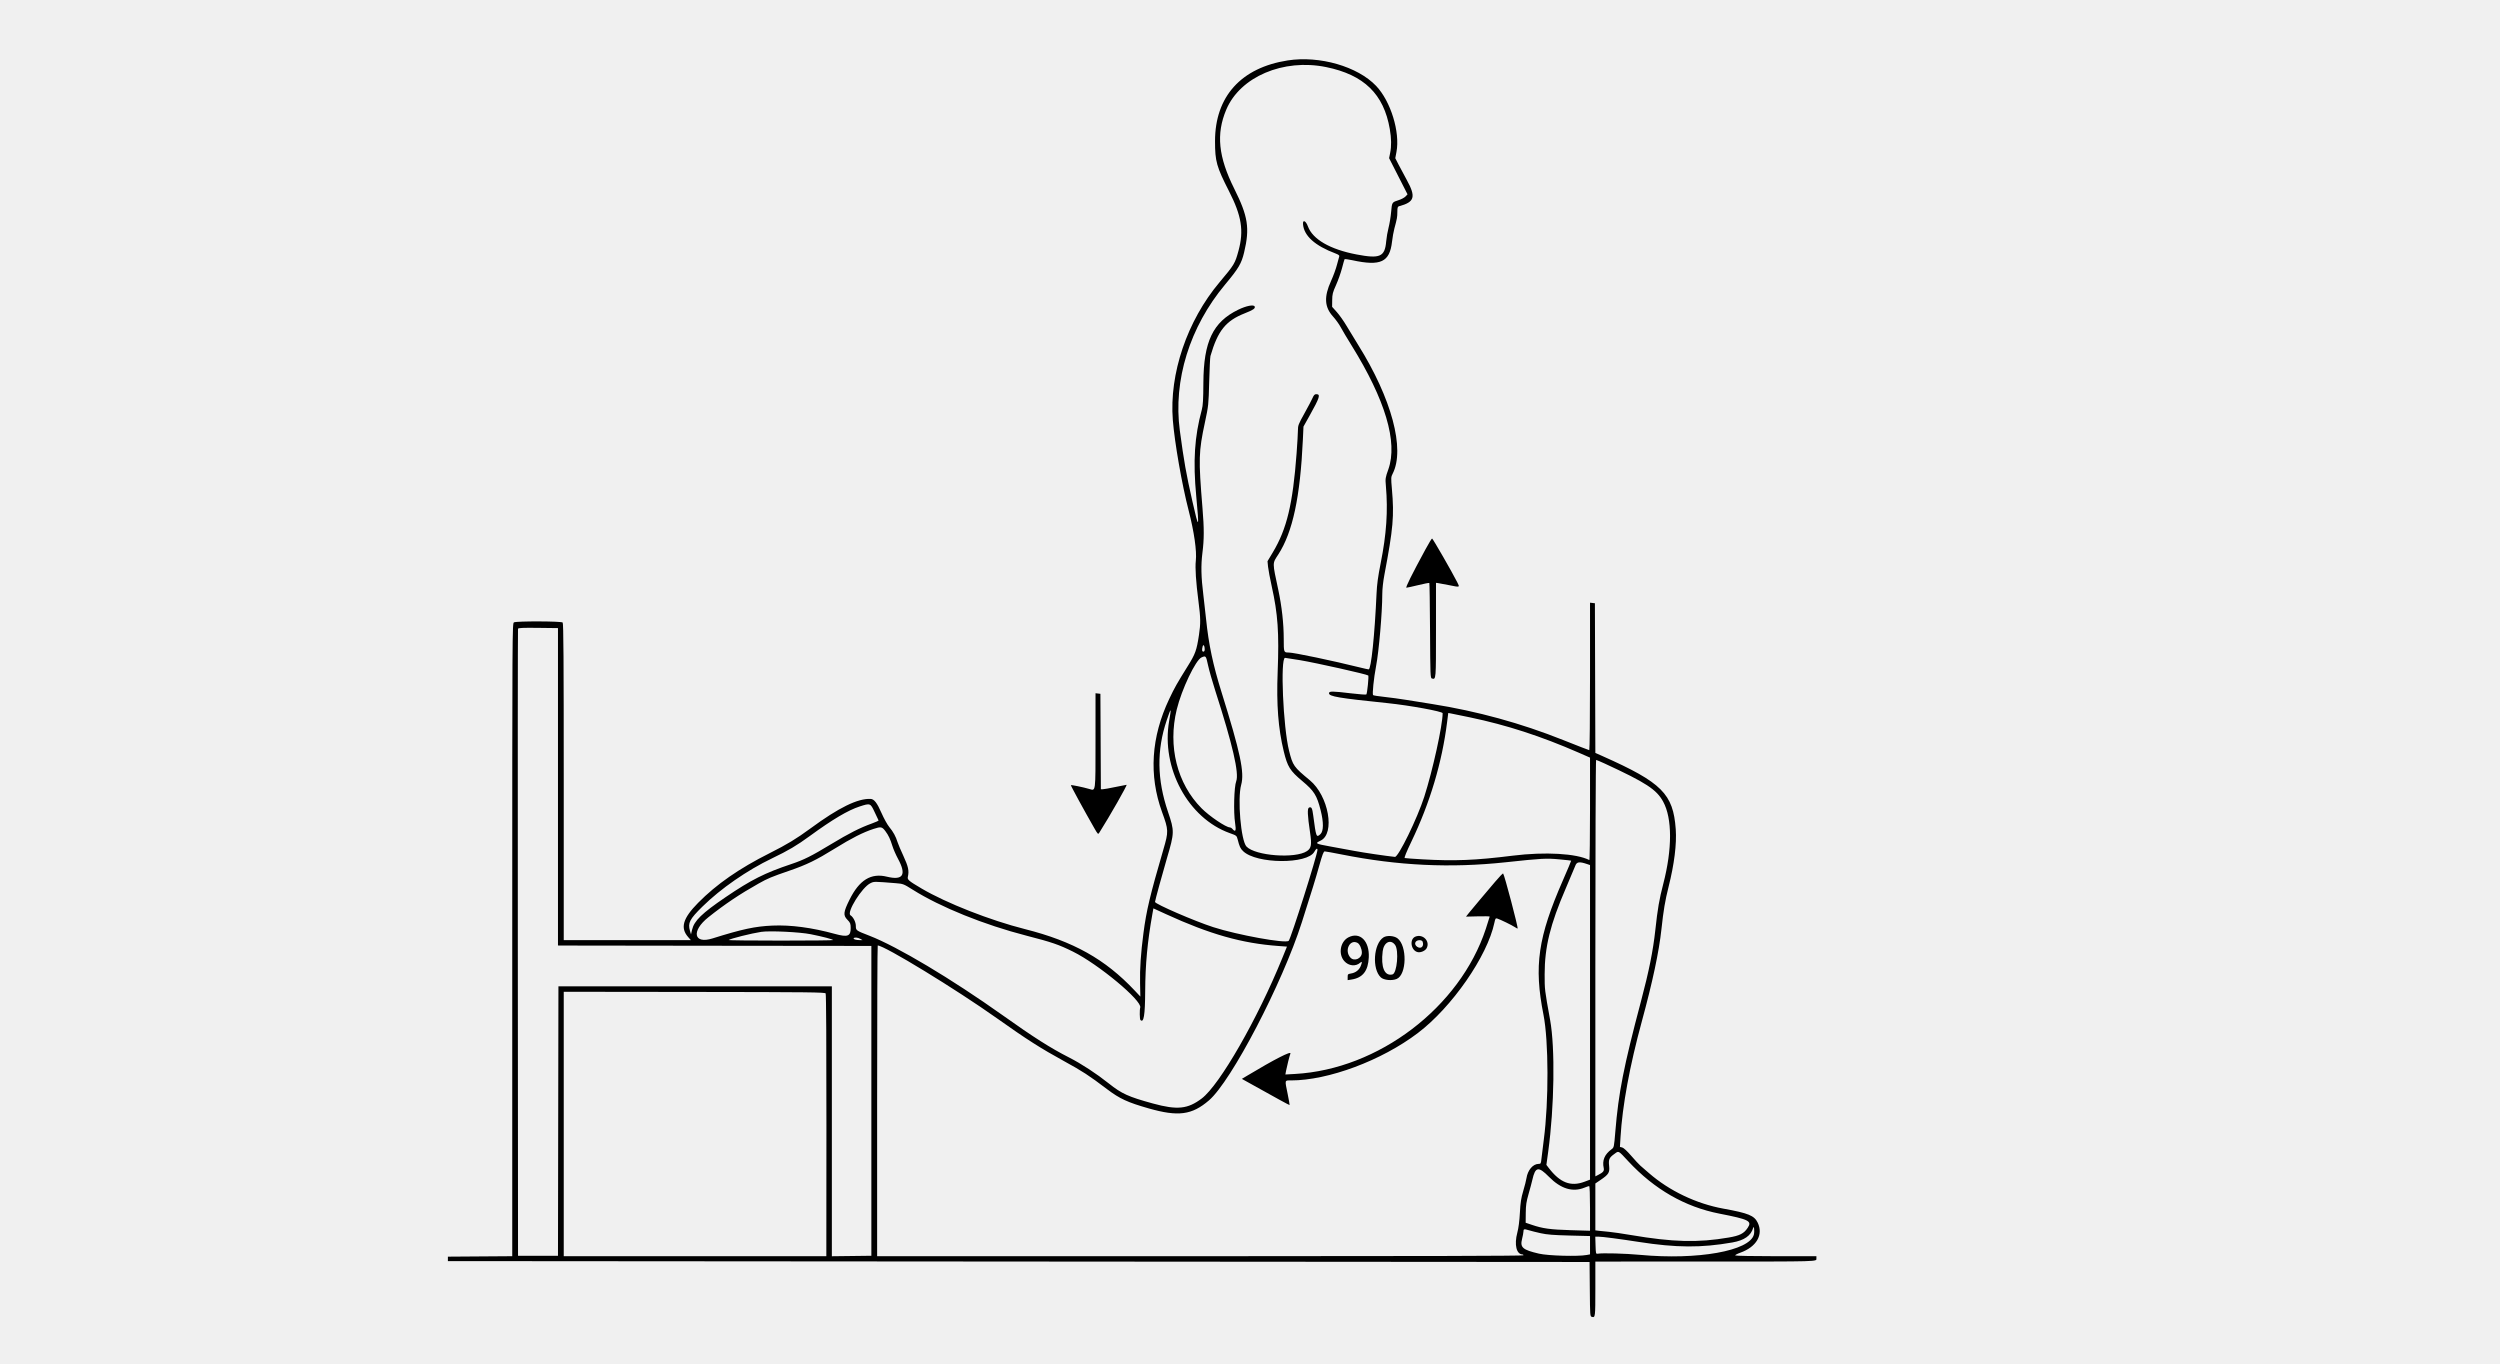
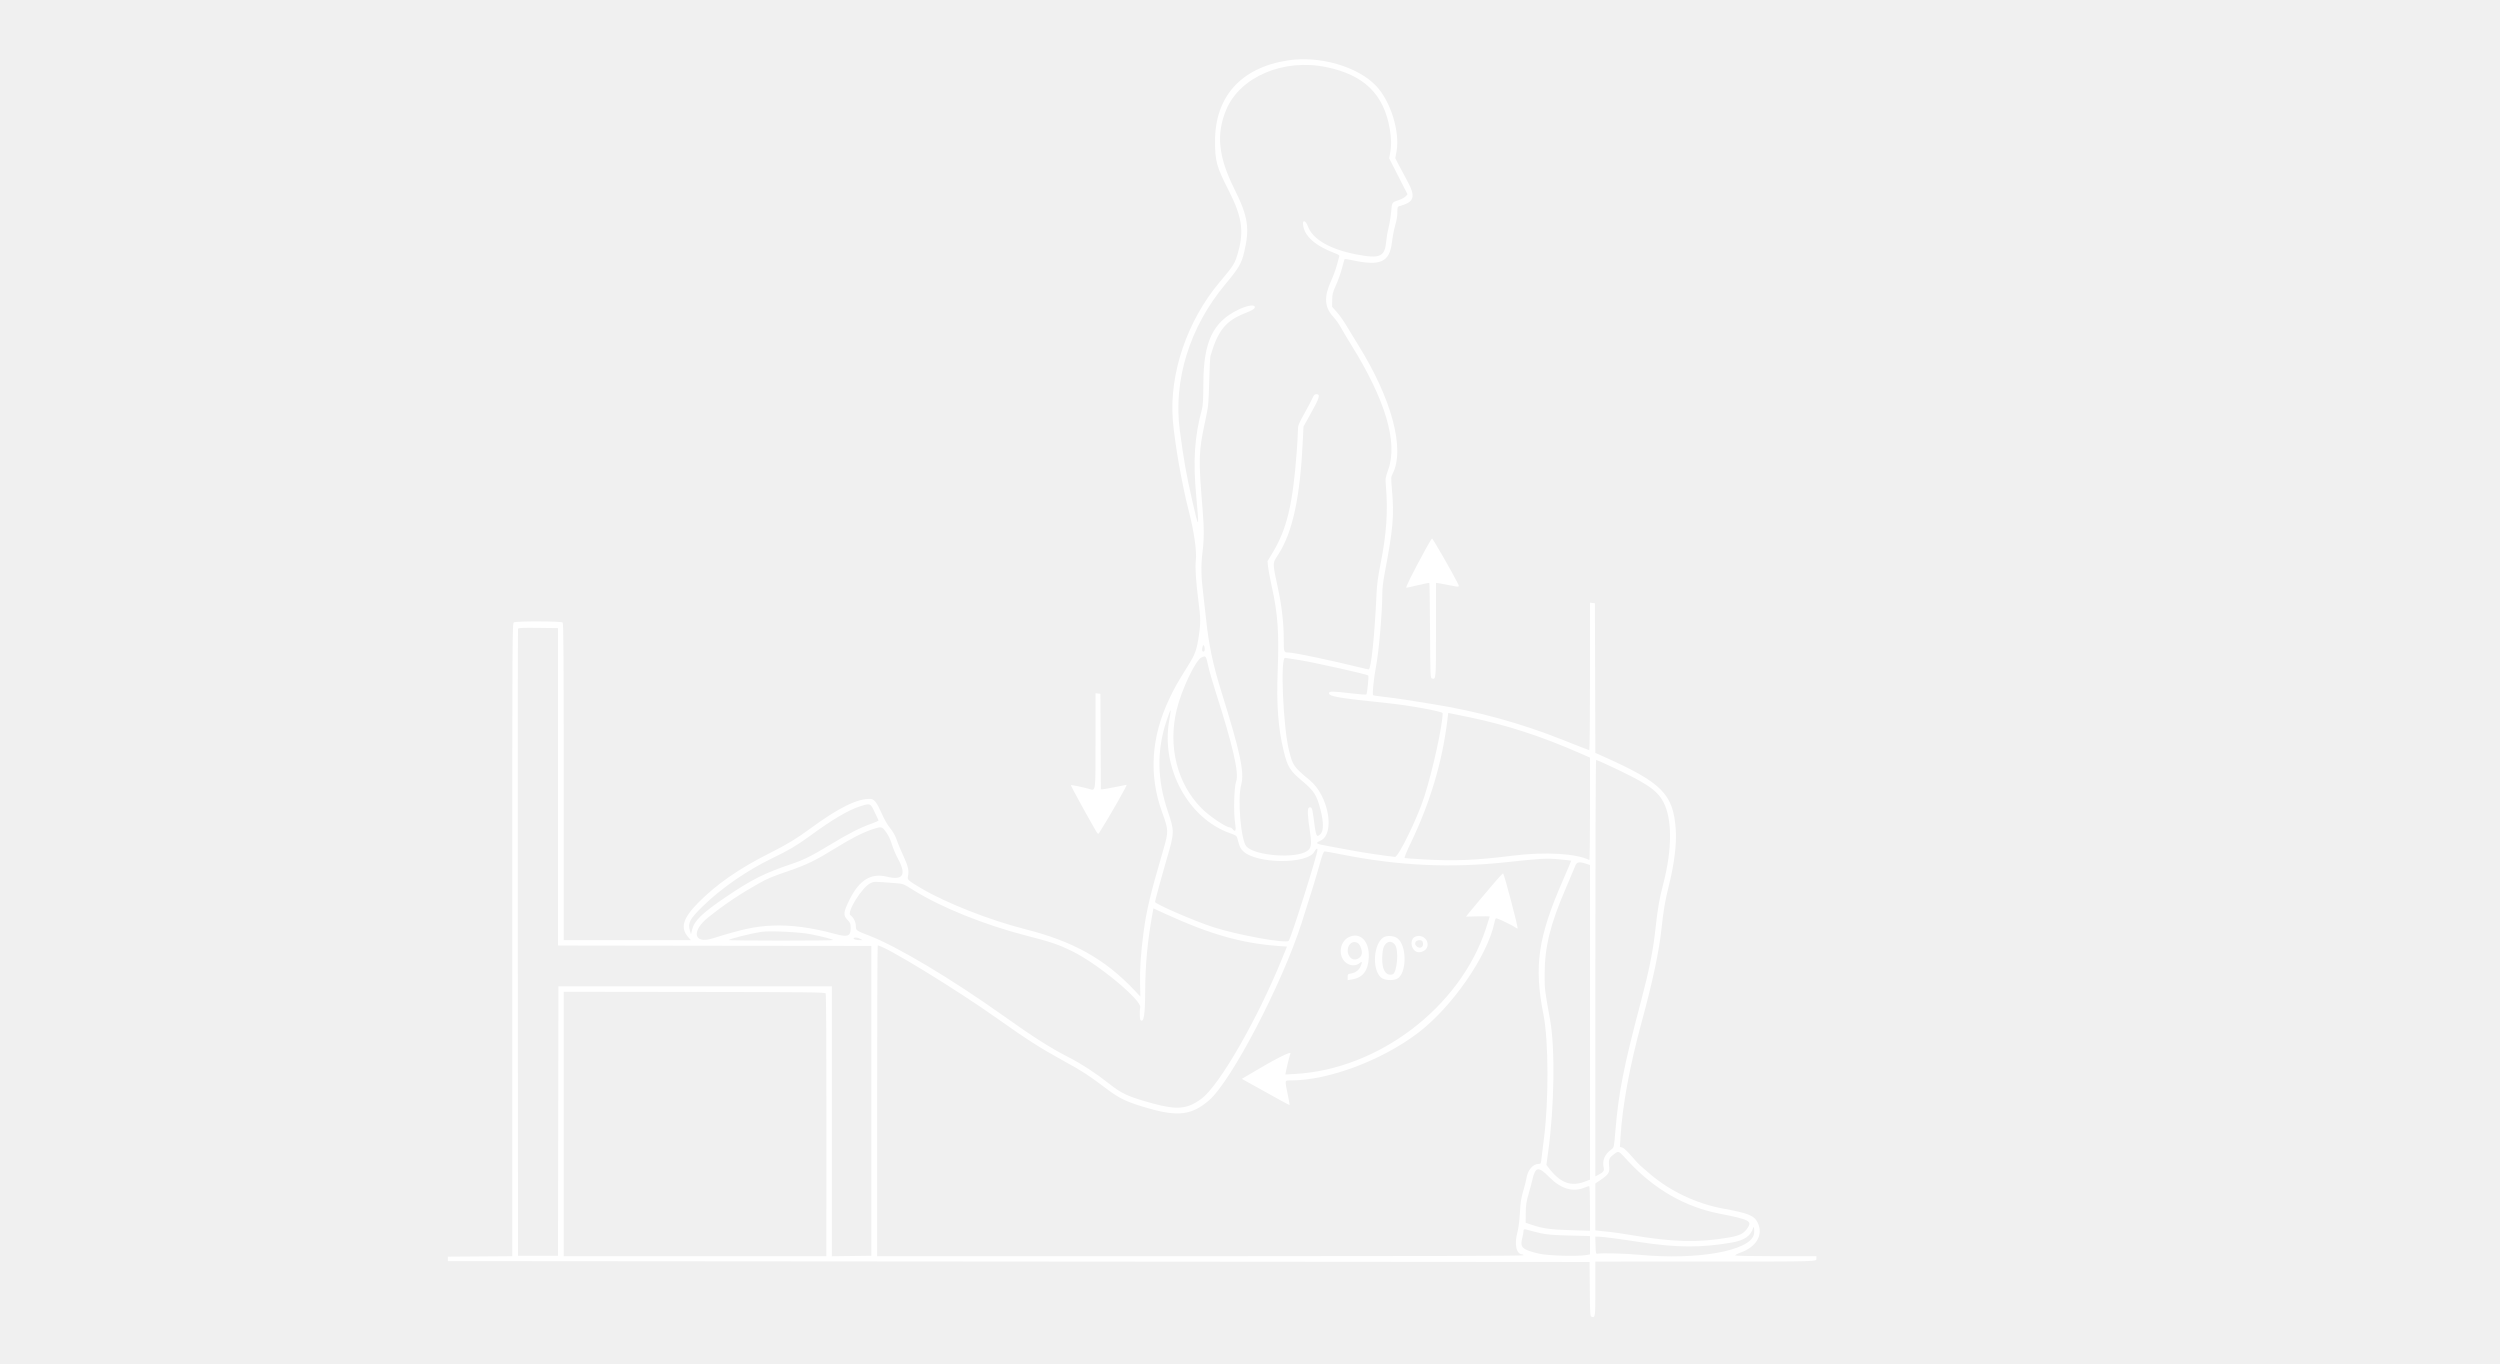
<svg xmlns="http://www.w3.org/2000/svg" id="svg" width="400" height="218.182" viewBox="0, 0, 400,218.182">
  <g id="svgg">
-     <path id="path0" d="M206.037 9.667 C 198.567 10.828,194.404 15.453,194.405 22.585 C 194.406 25.828,194.639 26.659,196.651 30.609 C 198.665 34.562,199.035 36.902,198.158 40.128 C 197.605 42.163,197.493 42.348,195.121 45.168 C 189.933 51.337,187.064 59.804,187.652 67.206 C 187.942 70.849,189.105 77.500,190.182 81.676 C 191.059 85.075,191.504 88.181,191.332 89.702 C 191.202 90.851,191.348 93.085,191.757 96.240 C 192.100 98.876,192.113 99.757,191.834 101.602 C 191.467 104.040,191.258 104.625,190.068 106.534 C 188.288 109.393,187.952 109.988,187.075 111.835 C 184.180 117.933,183.791 124.040,185.924 129.916 C 186.980 132.825,186.987 133.014,186.135 135.938 C 183.996 143.282,183.426 145.671,182.953 149.290 C 182.528 152.532,182.361 155.010,182.411 157.316 L 182.457 159.448 181.534 158.468 C 176.821 153.463,171.724 150.612,163.991 148.657 C 158.408 147.245,151.400 144.492,147.443 142.156 C 145.359 140.926,145.152 140.748,145.259 140.284 C 145.478 139.339,145.329 138.643,144.548 136.959 C 144.124 136.045,143.699 135.043,143.603 134.730 C 143.328 133.839,142.915 133.083,142.297 132.341 C 141.981 131.960,141.420 130.951,141.035 130.068 C 140.332 128.457,139.866 127.853,139.303 127.826 C 137.244 127.726,134.197 129.221,129.671 132.551 C 127.442 134.190,125.924 135.110,123.139 136.509 C 118.262 138.958,114.633 141.479,111.699 144.454 C 109.252 146.936,108.810 148.455,110.106 149.931 L 110.541 150.426 100.370 150.426 L 90.199 150.426 90.199 125.099 C 90.199 105.590,90.160 99.734,90.028 99.602 C 89.807 99.381,82.645 99.359,82.235 99.579 C 81.964 99.724,81.960 100.445,81.960 150.358 L 81.960 200.991 76.811 201.028 L 71.662 201.065 71.662 201.420 L 71.662 201.776 162.997 201.847 L 254.332 201.918 254.370 206.269 C 254.407 210.594,254.409 210.622,254.714 210.702 C 255.243 210.840,255.256 210.736,255.256 206.244 L 255.256 201.851 272.812 201.849 C 291.432 201.847,290.625 201.870,290.625 201.341 L 290.625 200.994 284.170 200.994 C 280.620 200.994,277.681 200.939,277.639 200.870 C 277.597 200.802,277.961 200.605,278.447 200.432 C 281.039 199.512,282.169 197.565,281.233 195.632 C 280.679 194.487,279.770 194.115,275.748 193.383 C 271.415 192.595,267.104 190.539,263.849 187.710 C 263.303 187.235,262.674 186.689,262.453 186.498 C 262.231 186.307,261.573 185.597,260.990 184.921 C 260.352 184.182,259.783 183.655,259.560 183.599 L 259.190 183.507 259.280 181.988 C 259.582 176.886,260.745 170.567,262.711 163.352 C 264.418 157.088,265.448 152.239,265.833 148.651 C 266.157 145.639,266.416 144.101,266.969 141.903 C 267.886 138.264,268.288 135.036,268.119 132.674 C 267.714 127.018,265.902 125.207,256.428 120.988 L 255.257 120.466 255.221 108.493 L 255.185 96.520 254.794 96.475 L 254.403 96.430 254.403 108.229 C 254.403 114.719,254.351 120.028,254.287 120.028 C 254.223 120.028,252.335 119.295,250.091 118.399 C 243.348 115.706,236.377 113.792,229.119 112.640 C 228.065 112.473,226.275 112.185,225.142 112.001 C 224.009 111.818,222.347 111.591,221.449 111.498 C 220.550 111.405,219.761 111.279,219.695 111.219 C 219.542 111.079,219.810 108.463,220.168 106.605 C 220.623 104.249,221.165 97.978,221.165 95.079 C 221.165 94.270,221.299 93.044,221.508 91.940 C 222.912 84.526,223.083 82.576,222.707 78.267 C 222.547 76.436,222.552 76.324,222.830 75.781 C 224.837 71.857,222.664 63.756,217.306 55.185 C 216.720 54.247,215.883 52.873,215.445 52.131 C 215.008 51.388,214.311 50.401,213.895 49.937 L 213.139 49.093 213.151 48.019 C 213.162 47.076,213.236 46.784,213.764 45.610 C 214.095 44.876,214.524 43.667,214.717 42.925 C 214.910 42.183,215.095 41.531,215.128 41.477 C 215.161 41.423,215.718 41.494,216.366 41.635 C 220.905 42.622,222.351 41.948,222.724 38.673 C 222.802 37.989,222.969 37.045,223.096 36.577 C 223.529 34.974,223.573 34.729,223.576 33.900 C 223.579 33.231,223.628 33.057,223.828 33.004 C 226.352 32.333,226.590 31.522,225.069 28.764 C 224.638 27.983,224.052 26.886,223.765 26.326 L 223.245 25.309 223.433 24.314 C 224.033 21.135,222.518 16.211,220.183 13.749 C 217.230 10.635,211.131 8.875,206.037 9.667 M212.169 10.731 C 218.241 11.969,221.406 15.047,222.368 20.651 C 222.627 22.157,222.644 23.381,222.421 24.490 L 222.257 25.307 223.731 28.201 L 225.204 31.094 224.888 31.431 C 224.715 31.615,224.237 31.874,223.828 32.006 C 222.702 32.366,222.718 32.342,222.582 33.906 C 222.515 34.685,222.330 35.816,222.172 36.418 C 222.015 37.020,221.843 38.005,221.792 38.607 C 221.578 41.095,220.807 41.435,217.025 40.708 C 212.809 39.899,210.027 38.290,209.267 36.222 C 208.936 35.319,208.426 35.085,208.483 35.861 C 208.619 37.721,210.383 39.314,213.679 40.554 C 214.153 40.733,214.337 40.872,214.283 41.013 C 214.240 41.124,214.073 41.738,213.911 42.376 C 213.749 43.015,213.325 44.176,212.968 44.957 C 211.818 47.476,211.909 49.126,213.282 50.639 C 213.708 51.108,214.260 51.875,214.509 52.344 C 214.758 52.813,215.538 54.123,216.242 55.256 C 221.652 63.964,223.670 70.749,222.139 75.082 C 221.650 76.466,221.637 76.554,221.744 77.780 C 222.090 81.742,221.838 85.459,220.905 90.128 C 220.485 92.229,220.314 93.486,220.248 94.957 C 219.949 101.634,219.380 107.105,218.986 107.101 C 218.895 107.100,218.310 106.972,217.685 106.816 C 213.202 105.701,207.017 104.403,206.181 104.403 C 205.404 104.403,205.398 104.385,205.398 102.222 C 205.397 99.776,205.094 97.040,204.529 94.389 C 203.561 89.849,203.561 90.212,204.527 88.715 C 206.838 85.133,208.036 79.532,208.461 70.313 L 208.556 68.253 209.510 66.548 C 211.177 63.570,211.332 63.068,210.589 63.068 C 210.350 63.068,210.205 63.219,210.010 63.672 C 209.867 64.004,209.282 65.115,208.710 66.140 C 207.749 67.863,207.670 68.068,207.669 68.839 C 207.669 69.298,207.573 70.952,207.456 72.514 C 206.849 80.653,205.898 84.625,203.663 88.356 L 202.802 89.795 202.887 90.671 C 202.935 91.154,203.200 92.568,203.477 93.814 C 204.462 98.242,204.669 101.233,204.426 107.493 C 204.221 112.745,204.513 116.557,205.398 120.201 C 206.002 122.690,206.390 123.312,208.368 124.969 C 210.267 126.561,210.693 127.239,211.301 129.637 C 211.795 131.582,211.782 132.985,211.268 133.462 C 210.615 134.067,210.573 133.958,210.119 130.491 C 209.961 129.282,209.844 129.057,209.450 129.208 C 209.150 129.324,209.194 130.428,209.610 133.206 C 209.901 135.148,209.808 135.709,209.118 136.173 C 207.262 137.420,200.839 136.938,199.437 135.446 C 198.545 134.496,197.971 127.800,198.590 125.567 C 199.135 123.596,198.462 120.417,195.459 110.795 C 194.070 106.345,193.393 103.143,192.966 99.006 C 192.841 97.795,192.647 96.069,192.534 95.170 C 192.179 92.345,192.137 90.442,192.386 88.471 C 192.667 86.250,192.670 84.613,192.400 81.321 C 191.747 73.364,191.777 72.316,192.796 67.543 C 193.359 64.903,193.374 64.761,193.471 61.080 C 193.525 59.009,193.616 57.156,193.673 56.960 C 194.854 52.906,196.116 51.334,199.148 50.134 C 200.522 49.590,200.868 49.355,200.750 49.046 C 200.613 48.690,199.407 48.924,198.103 49.560 C 194.070 51.525,192.578 54.655,192.541 61.222 C 192.526 63.951,192.472 64.885,192.290 65.554 C 191.122 69.846,190.868 73.792,191.400 79.403 C 191.903 84.713,191.821 84.816,190.777 80.185 C 189.769 75.711,189.444 73.877,188.773 68.892 C 187.695 60.871,190.347 52.314,196.016 45.526 C 198.179 42.935,198.634 42.168,199.058 40.387 C 199.984 36.508,199.694 34.630,197.492 30.219 C 194.930 25.085,194.559 21.446,196.202 17.543 C 198.413 12.290,205.334 9.337,212.169 10.731 M228.073 87.904 C 225.881 91.941,224.842 94.034,225.028 94.034 C 225.133 94.034,225.984 93.847,226.920 93.619 C 227.855 93.391,228.653 93.236,228.693 93.276 C 228.732 93.315,228.783 96.755,228.806 100.920 C 228.845 108.147,228.859 108.496,229.109 108.561 C 229.768 108.734,229.759 108.852,229.759 100.821 L 229.759 93.253 230.114 93.301 C 230.309 93.327,231.076 93.470,231.818 93.619 C 233.652 93.986,233.587 94.009,233.151 93.146 C 232.328 91.517,229.312 86.270,229.135 86.160 C 229.087 86.131,228.609 86.916,228.073 87.904 M89.276 125.888 L 89.276 151.278 89.702 151.287 C 89.936 151.292,101.218 151.308,114.773 151.322 L 139.418 151.349 139.418 176.136 L 139.418 200.923 136.257 200.962 L 133.097 201.000 133.097 179.406 L 133.097 157.813 111.222 157.813 L 89.348 157.813 89.312 179.368 L 89.276 200.923 86.080 200.923 L 82.884 200.923 82.850 150.852 C 82.831 123.313,82.846 100.700,82.882 100.601 C 82.933 100.461,83.656 100.429,86.112 100.459 L 89.276 100.497 89.276 125.888 M192.754 103.871 C 192.755 104.124,192.681 104.261,192.543 104.261 C 192.317 104.261,192.276 103.979,192.422 103.433 C 192.535 103.012,192.750 103.298,192.754 103.871 M193.289 106.446 C 193.465 107.257,193.987 109.094,194.449 110.529 C 197.223 119.149,198.281 123.727,197.793 125.000 C 197.451 125.891,197.344 129.985,197.617 131.691 C 197.821 132.962,197.681 133.228,197.146 132.584 C 197.056 132.475,196.893 132.386,196.784 132.386 C 196.162 132.386,193.502 130.591,192.245 129.322 C 188.335 125.376,186.837 119.410,188.278 113.520 C 189.067 110.294,191.300 105.602,192.241 105.189 C 192.942 104.882,192.952 104.894,193.289 106.446 M207.976 105.623 C 210.645 106.072,218.705 107.880,218.921 108.078 C 219.034 108.181,218.756 110.950,218.616 111.113 C 218.567 111.170,217.475 111.091,216.188 110.936 C 213.152 110.571,212.642 110.569,212.642 110.920 C 212.642 111.435,214.137 111.687,222.017 112.502 C 225.558 112.868,230.824 113.832,230.823 114.113 C 230.814 116.083,229.229 123.286,227.881 127.486 C 226.771 130.944,223.736 137.162,223.186 137.104 C 221.730 136.950,218.238 136.435,216.690 136.144 C 215.675 135.954,213.901 135.627,212.749 135.418 C 210.451 135.001,210.356 134.942,211.290 134.503 C 213.660 133.389,212.581 127.330,209.568 124.837 C 206.985 122.700,206.854 122.513,206.251 120.127 C 205.304 116.377,204.826 105.256,205.612 105.256 C 205.713 105.256,206.777 105.421,207.976 105.623 M175.282 118.492 C 175.279 126.970,175.336 126.538,174.272 126.230 C 173.255 125.937,171.411 125.558,171.341 125.629 C 171.290 125.680,173.488 129.715,175.049 132.434 C 175.679 133.533,175.690 133.543,175.897 133.215 C 177.580 130.552,180.417 125.568,180.250 125.568 C 180.176 125.568,179.363 125.728,178.445 125.923 C 177.527 126.117,176.632 126.277,176.457 126.278 L 176.139 126.278 176.102 118.643 L 176.065 111.009 175.675 110.964 L 175.284 110.919 175.282 118.492 M187.063 115.358 C 185.755 122.888,190.102 130.925,196.767 133.301 C 197.838 133.682,197.870 133.707,198.018 134.282 C 198.326 135.481,198.453 135.755,198.902 136.189 C 201.026 138.245,209.203 138.307,210.297 136.276 C 210.559 135.790,210.795 135.647,210.795 135.973 C 210.796 136.739,206.544 150.180,206.189 150.534 C 205.726 150.998,198.016 149.599,194.125 148.345 C 191.154 147.388,184.801 144.637,184.801 144.307 C 184.801 144.118,186.024 139.640,186.703 137.340 C 187.919 133.225,187.925 132.964,186.881 129.901 C 185.119 124.729,185.054 120.045,186.677 115.235 C 187.397 113.099,187.453 113.117,187.063 115.358 M235.227 114.786 C 241.062 116.006,246.582 117.799,252.592 120.426 L 254.403 121.218 254.403 129.442 C 254.403 133.965,254.355 137.641,254.297 137.611 C 252.236 136.550,247.211 136.261,242.045 136.906 C 236.060 137.654,232.732 137.789,227.557 137.492 C 226.112 137.410,224.852 137.317,224.757 137.286 C 224.646 137.249,225.025 136.316,225.835 134.630 C 228.791 128.479,230.735 121.971,231.539 115.526 L 231.720 114.078 232.160 114.157 C 232.402 114.201,233.782 114.483,235.227 114.786 M256.731 122.159 C 263.386 125.234,265.047 126.317,266.112 128.274 C 267.567 130.947,267.572 135.833,266.126 141.406 C 265.478 143.903,265.224 145.375,264.851 148.814 C 264.489 152.142,263.838 155.375,262.552 160.227 C 259.776 170.702,258.970 174.797,258.453 181.050 C 258.246 183.553,258.237 183.598,257.854 183.878 C 256.727 184.702,256.326 185.662,256.596 186.890 C 256.697 187.350,256.511 187.582,255.717 187.984 L 255.256 188.218 255.256 154.904 C 255.256 136.401,255.310 121.591,255.378 121.591 C 255.445 121.591,256.054 121.847,256.731 122.159 M139.942 129.936 C 140.262 130.620,140.545 131.219,140.572 131.267 C 140.598 131.316,140.125 131.534,139.521 131.751 C 137.583 132.448,135.857 133.323,132.918 135.100 C 129.818 136.975,128.618 137.574,126.634 138.241 C 122.336 139.683,120.198 140.761,116.087 143.553 C 112.320 146.112,111.065 147.330,110.735 148.749 L 110.560 149.503 110.395 148.935 C 110.026 147.671,110.333 147.075,112.398 145.047 C 115.339 142.159,119.542 139.246,123.534 137.331 C 126.133 136.085,127.482 135.286,129.570 133.762 C 133.193 131.115,135.685 129.639,137.549 129.035 C 139.246 128.485,139.266 128.493,139.942 129.936 M141.668 132.992 C 142.156 133.644,142.441 134.245,142.776 135.331 C 142.937 135.851,143.349 136.797,143.693 137.432 C 145.070 139.979,144.488 140.903,141.904 140.270 C 139.359 139.646,137.494 140.792,135.928 143.942 C 134.941 145.927,134.884 146.444,135.574 147.150 C 136.054 147.642,136.103 147.765,136.110 148.489 C 136.122 149.801,135.627 149.985,133.594 149.426 C 129.921 148.416,126.520 147.964,123.580 148.095 C 120.798 148.219,118.774 148.653,113.982 150.154 C 110.984 151.092,110.574 148.967,113.329 146.770 C 115.947 144.682,118.359 143.062,121.378 141.366 C 122.837 140.547,123.414 140.305,126.278 139.319 C 129.072 138.358,130.578 137.625,133.549 135.783 C 136.268 134.097,138.086 133.174,139.773 132.625 C 140.961 132.237,141.127 132.270,141.668 132.992 M214.651 136.712 C 223.717 138.518,232.042 138.914,240.909 137.963 C 246.723 137.339,247.407 137.302,249.508 137.499 C 250.521 137.594,251.366 137.687,251.387 137.706 C 251.408 137.725,250.820 139.123,250.081 140.812 C 246.073 149.971,245.408 154.554,246.957 162.358 C 247.786 166.534,247.812 176.251,247.011 182.315 C 246.856 183.487,246.689 184.846,246.640 185.334 C 246.555 186.172,246.529 186.222,246.180 186.222 C 245.274 186.223,244.426 187.223,244.234 188.517 C 244.184 188.856,243.952 189.773,243.718 190.554 C 243.378 191.694,243.272 192.381,243.183 194.034 C 243.112 195.362,242.966 196.493,242.772 197.217 C 242.254 199.155,242.630 200.710,243.618 200.710 C 243.691 200.710,243.750 200.774,243.750 200.852 C 243.750 200.947,226.420 200.994,192.045 200.994 L 140.341 200.994 140.341 176.136 C 140.341 162.464,140.384 151.278,140.436 151.278 C 141.498 151.278,152.961 158.279,159.535 162.944 C 164.273 166.305,166.513 167.735,170.241 169.779 C 173.221 171.412,174.208 172.055,177.148 174.281 C 179.148 175.795,180.429 176.386,183.795 177.345 C 188.529 178.694,190.704 178.405,193.433 176.062 C 197.019 172.984,205.170 157.357,208.290 147.581 C 209.948 142.384,210.488 140.627,211.094 138.461 C 211.575 136.739,211.772 136.226,211.952 136.224 C 212.081 136.223,213.295 136.442,214.651 136.712 M253.942 138.252 L 254.403 138.409 254.403 163.577 L 254.403 188.744 253.516 189.078 C 251.322 189.905,249.603 189.240,247.788 186.860 L 247.423 186.381 247.711 184.277 C 248.695 177.099,248.834 167.709,248.021 163.210 C 247.137 158.313,247.142 158.352,247.143 155.895 C 247.146 151.504,248.026 147.924,250.532 142.119 C 251.274 140.399,251.948 138.800,252.030 138.565 C 252.266 137.883,252.665 137.818,253.942 138.252 M239.205 141.102 C 238.540 141.889,237.453 143.174,236.787 143.958 C 236.122 144.742,235.348 145.671,235.067 146.023 L 234.556 146.662 236.454 146.615 C 237.498 146.590,238.352 146.605,238.352 146.650 C 238.352 146.695,238.073 147.579,237.732 148.614 C 233.600 161.168,220.549 171.092,207.198 171.833 L 205.661 171.919 205.761 171.364 C 205.884 170.683,206.332 168.912,206.467 168.570 C 206.659 168.086,203.917 169.489,199.527 172.123 L 198.699 172.620 199.527 173.082 C 204.333 175.766,206.301 176.843,206.336 176.808 C 206.359 176.785,206.222 176.001,206.031 175.066 C 205.553 172.719,205.517 172.869,206.551 172.869 C 212.524 172.869,221.041 169.690,226.844 165.295 C 232.315 161.152,237.981 152.986,239.106 147.626 C 239.244 146.965,239.298 146.885,239.554 146.963 C 240.022 147.106,241.940 148.040,242.373 148.337 C 242.593 148.488,242.794 148.588,242.820 148.560 C 242.938 148.434,240.704 139.955,240.501 139.758 C 240.452 139.710,239.869 140.315,239.205 141.102 M143.324 141.310 C 144.503 141.404,144.566 141.428,146.036 142.352 C 150.490 145.154,157.445 147.963,164.276 149.720 C 168.281 150.750,169.403 151.135,171.669 152.256 C 175.748 154.274,182.768 160.112,182.436 161.212 C 182.320 161.597,182.344 163.073,182.469 163.198 C 182.999 163.728,183.209 162.461,183.230 158.594 C 183.254 154.273,183.592 150.656,184.386 146.214 L 184.543 145.340 186.554 146.262 C 193.581 149.485,198.711 150.937,204.555 151.358 L 205.915 151.456 205.157 153.320 C 201.209 163.032,195.151 173.586,192.277 175.759 C 190.035 177.455,188.359 177.626,184.463 176.558 C 180.531 175.479,179.481 175.003,177.411 173.355 C 175.405 171.758,173.016 170.197,171.031 169.186 C 168.073 167.679,165.408 165.985,160.457 162.463 C 152.218 156.606,143.567 151.440,139.106 149.716 C 136.954 148.884,136.940 148.874,136.935 148.145 C 136.932 147.537,136.522 146.723,136.084 146.451 C 135.390 146.022,137.916 141.952,139.276 141.309 C 139.873 141.026,139.771 141.026,143.324 141.310 M129.711 149.475 C 131.659 149.866,133.214 150.272,133.300 150.410 C 133.329 150.458,129.560 150.497,124.923 150.497 C 120.285 150.497,116.536 150.455,116.591 150.404 C 116.819 150.190,120.240 149.332,121.804 149.097 C 123.156 148.893,127.962 149.123,129.711 149.475 M215.770 149.965 C 214.448 150.629,214.085 152.636,215.082 153.771 C 215.778 154.564,216.916 154.680,217.633 154.031 C 217.952 153.742,217.976 153.940,217.702 154.597 C 217.446 155.210,216.889 155.635,216.189 155.754 C 215.660 155.843,215.625 155.879,215.625 156.335 L 215.625 156.822 216.229 156.729 C 218.047 156.450,218.905 155.352,219.006 153.174 C 219.128 150.561,217.600 149.045,215.770 149.965 M221.365 149.976 C 219.762 150.986,219.489 155.049,220.935 156.383 C 221.418 156.828,222.697 156.953,223.469 156.631 C 225.095 155.951,225.172 151.295,223.578 150.116 C 223.026 149.709,221.902 149.637,221.365 149.976 M226.465 149.859 C 225.466 150.262,225.742 152.101,226.838 152.342 C 227.319 152.447,228.040 152.129,228.263 151.712 C 228.857 150.602,227.667 149.375,226.465 149.859 M137.642 150.213 L 137.997 150.416 137.571 150.419 C 136.984 150.423,136.493 150.277,136.587 150.126 C 136.703 149.938,137.239 149.983,137.642 150.213 M227.613 150.651 C 227.894 151.384,227.379 151.900,226.766 151.498 C 226.163 151.103,226.401 150.426,227.144 150.426 C 227.362 150.426,227.564 150.523,227.613 150.651 M217.209 150.864 C 217.556 151.050,217.898 151.820,217.898 152.417 C 217.898 153.353,216.699 153.885,216.078 153.225 C 215.043 152.123,215.966 150.198,217.209 150.864 M223.210 151.183 C 223.851 152.047,223.528 155.724,222.795 155.908 C 221.530 156.226,220.910 154.759,221.229 152.204 C 221.409 150.767,222.488 150.210,223.210 151.183 M132.105 158.949 C 132.188 159.081,132.235 167.132,132.227 180.078 L 132.214 200.994 111.206 200.994 L 90.199 200.994 90.199 179.840 L 90.199 158.685 111.085 158.711 C 129.477 158.733,131.987 158.761,132.105 158.949 M260.534 185.813 C 264.696 190.289,269.600 193.105,275.108 194.182 C 279.848 195.109,280.353 195.362,279.633 196.450 C 279.025 197.368,278.375 197.700,276.589 198.007 C 271.675 198.850,267.675 198.747,260.938 197.603 C 259.570 197.371,258.004 197.142,257.457 197.094 C 256.911 197.046,256.191 196.974,255.859 196.932 L 255.256 196.858 255.256 193.107 L 255.256 189.357 256.095 188.787 C 257.392 187.907,257.573 187.609,257.460 186.551 C 257.348 185.508,257.464 185.237,258.267 184.655 C 259.031 184.101,258.862 184.014,260.534 185.813 M247.846 188.301 C 249.735 190.216,251.637 190.792,253.518 190.021 C 253.852 189.885,254.188 189.773,254.264 189.773 C 254.351 189.773,254.403 191.108,254.403 193.346 L 254.403 196.920 251.269 196.826 C 248.018 196.728,246.841 196.566,245.091 195.972 L 244.105 195.638 244.121 194.090 C 244.134 192.821,244.215 192.274,244.568 191.051 C 244.805 190.231,245.078 189.208,245.175 188.778 C 245.651 186.662,246.142 186.574,247.846 188.301 M280.619 197.534 C 279.963 200.147,271.599 201.636,262.403 200.776 C 260.058 200.557,256.438 200.460,255.611 200.593 C 255.345 200.636,255.324 200.549,255.286 199.254 L 255.245 197.869 255.800 197.869 C 256.378 197.869,259.178 198.236,262.216 198.710 C 268.212 199.645,272.198 199.668,277.177 198.794 C 279.089 198.459,280.155 197.711,280.508 196.457 C 280.642 195.981,280.749 197.016,280.619 197.534 M246.520 197.317 C 247.506 197.537,248.555 197.621,251.101 197.685 L 254.403 197.768 254.403 199.232 L 254.403 200.697 253.871 200.798 C 252.484 201.059,247.701 200.926,246.236 200.584 C 243.634 199.978,243.188 199.596,243.523 198.260 C 243.648 197.762,243.750 197.225,243.750 197.067 C 243.750 196.634,243.849 196.605,244.574 196.828 C 244.941 196.941,245.817 197.161,246.520 197.317 " stroke="none" fill="#000000" fill-rule="evenodd" />
+     <path id="path0" d="M206.037 9.667 C 198.567 10.828,194.404 15.453,194.405 22.585 C 194.406 25.828,194.639 26.659,196.651 30.609 C 198.665 34.562,199.035 36.902,198.158 40.128 C 197.605 42.163,197.493 42.348,195.121 45.168 C 189.933 51.337,187.064 59.804,187.652 67.206 C 187.942 70.849,189.105 77.500,190.182 81.676 C 191.059 85.075,191.504 88.181,191.332 89.702 C 191.202 90.851,191.348 93.085,191.757 96.240 C 192.100 98.876,192.113 99.757,191.834 101.602 C 191.467 104.040,191.258 104.625,190.068 106.534 C 188.288 109.393,187.952 109.988,187.075 111.835 C 184.180 117.933,183.791 124.040,185.924 129.916 C 186.980 132.825,186.987 133.014,186.135 135.938 C 183.996 143.282,183.426 145.671,182.953 149.290 C 182.528 152.532,182.361 155.010,182.411 157.316 L 182.457 159.448 181.534 158.468 C 176.821 153.463,171.724 150.612,163.991 148.657 C 158.408 147.245,151.400 144.492,147.443 142.156 C 145.359 140.926,145.152 140.748,145.259 140.284 C 145.478 139.339,145.329 138.643,144.548 136.959 C 144.124 136.045,143.699 135.043,143.603 134.730 C 143.328 133.839,142.915 133.083,142.297 132.341 C 141.981 131.960,141.420 130.951,141.035 130.068 C 140.332 128.457,139.866 127.853,139.303 127.826 C 137.244 127.726,134.197 129.221,129.671 132.551 C 127.442 134.190,125.924 135.110,123.139 136.509 C 118.262 138.958,114.633 141.479,111.699 144.454 C 109.252 146.936,108.810 148.455,110.106 149.931 L 110.541 150.426 100.370 150.426 L 90.199 150.426 90.199 125.099 C 90.199 105.590,90.160 99.734,90.028 99.602 C 89.807 99.381,82.645 99.359,82.235 99.579 C 81.964 99.724,81.960 100.445,81.960 150.358 L 81.960 200.991 76.811 201.028 L 71.662 201.065 71.662 201.420 L 71.662 201.776 162.997 201.847 L 254.332 201.918 254.370 206.269 C 254.407 210.594,254.409 210.622,254.714 210.702 C 255.243 210.840,255.256 210.736,255.256 206.244 L 255.256 201.851 272.812 201.849 C 291.432 201.847,290.625 201.870,290.625 201.341 L 290.625 200.994 284.170 200.994 C 280.620 200.994,277.681 200.939,277.639 200.870 C 277.597 200.802,277.961 200.605,278.447 200.432 C 281.039 199.512,282.169 197.565,281.233 195.632 C 280.679 194.487,279.770 194.115,275.748 193.383 C 271.415 192.595,267.104 190.539,263.849 187.710 C 263.303 187.235,262.674 186.689,262.453 186.498 C 262.231 186.307,261.573 185.597,260.990 184.921 C 260.352 184.182,259.783 183.655,259.560 183.599 L 259.190 183.507 259.280 181.988 C 259.582 176.886,260.745 170.567,262.711 163.352 C 264.418 157.088,265.448 152.239,265.833 148.651 C 266.157 145.639,266.416 144.101,266.969 141.903 C 267.886 138.264,268.288 135.036,268.119 132.674 C 267.714 127.018,265.902 125.207,256.428 120.988 L 255.257 120.466 255.221 108.493 L 255.185 96.520 254.794 96.475 L 254.403 96.430 254.403 108.229 C 254.403 114.719,254.351 120.028,254.287 120.028 C 254.223 120.028,252.335 119.295,250.091 118.399 C 243.348 115.706,236.377 113.792,229.119 112.640 C 228.065 112.473,226.275 112.185,225.142 112.001 C 224.009 111.818,222.347 111.591,221.449 111.498 C 220.550 111.405,219.761 111.279,219.695 111.219 C 219.542 111.079,219.810 108.463,220.168 106.605 C 220.623 104.249,221.165 97.978,221.165 95.079 C 221.165 94.270,221.299 93.044,221.508 91.940 C 222.912 84.526,223.083 82.576,222.707 78.267 C 222.547 76.436,222.552 76.324,222.830 75.781 C 224.837 71.857,222.664 63.756,217.306 55.185 C 216.720 54.247,215.883 52.873,215.445 52.131 C 215.008 51.388,214.311 50.401,213.895 49.937 L 213.139 49.093 213.151 48.019 C 213.162 47.076,213.236 46.784,213.764 45.610 C 214.095 44.876,214.524 43.667,214.717 42.925 C 214.910 42.183,215.095 41.531,215.128 41.477 C 215.161 41.423,215.718 41.494,216.366 41.635 C 220.905 42.622,222.351 41.948,222.724 38.673 C 222.802 37.989,222.969 37.045,223.096 36.577 C 223.529 34.974,223.573 34.729,223.576 33.900 C 223.579 33.231,223.628 33.057,223.828 33.004 C 226.352 32.333,226.590 31.522,225.069 28.764 C 224.638 27.983,224.052 26.886,223.765 26.326 L 223.245 25.309 223.433 24.314 C 224.033 21.135,222.518 16.211,220.183 13.749 C 217.230 10.635,211.131 8.875,206.037 9.667 M212.169 10.731 C 218.241 11.969,221.406 15.047,222.368 20.651 C 222.627 22.157,222.644 23.381,222.421 24.490 L 222.257 25.307 223.731 28.201 L 225.204 31.094 224.888 31.431 C 224.715 31.615,224.237 31.874,223.828 32.006 C 222.702 32.366,222.718 32.342,222.582 33.906 C 222.515 34.685,222.330 35.816,222.172 36.418 C 222.015 37.020,221.843 38.005,221.792 38.607 C 221.578 41.095,220.807 41.435,217.025 40.708 C 212.809 39.899,210.027 38.290,209.267 36.222 C 208.936 35.319,208.426 35.085,208.483 35.861 C 208.619 37.721,210.383 39.314,213.679 40.554 C 214.153 40.733,214.337 40.872,214.283 41.013 C 214.240 41.124,214.073 41.738,213.911 42.376 C 213.749 43.015,213.325 44.176,212.968 44.957 C 211.818 47.476,211.909 49.126,213.282 50.639 C 213.708 51.108,214.260 51.875,214.509 52.344 C 214.758 52.813,215.538 54.123,216.242 55.256 C 221.652 63.964,223.670 70.749,222.139 75.082 C 221.650 76.466,221.637 76.554,221.744 77.780 C 222.090 81.742,221.838 85.459,220.905 90.128 C 220.485 92.229,220.314 93.486,220.248 94.957 C 219.949 101.634,219.380 107.105,218.986 107.101 C 218.895 107.100,218.310 106.972,217.685 106.816 C 213.202 105.701,207.017 104.403,206.181 104.403 C 205.404 104.403,205.398 104.385,205.398 102.222 C 205.397 99.776,205.094 97.040,204.529 94.389 C 203.561 89.849,203.561 90.212,204.527 88.715 C 206.838 85.133,208.036 79.532,208.461 70.313 L 208.556 68.253 209.510 66.548 C 211.177 63.570,211.332 63.068,210.589 63.068 C 210.350 63.068,210.205 63.219,210.010 63.672 C 209.867 64.004,209.282 65.115,208.710 66.140 C 207.749 67.863,207.670 68.068,207.669 68.839 C 207.669 69.298,207.573 70.952,207.456 72.514 C 206.849 80.653,205.898 84.625,203.663 88.356 L 202.802 89.795 202.887 90.671 C 202.935 91.154,203.200 92.568,203.477 93.814 C 204.462 98.242,204.669 101.233,204.426 107.493 C 204.221 112.745,204.513 116.557,205.398 120.201 C 206.002 122.690,206.390 123.312,208.368 124.969 C 210.267 126.561,210.693 127.239,211.301 129.637 C 211.795 131.582,211.782 132.985,211.268 133.462 C 210.615 134.067,210.573 133.958,210.119 130.491 C 209.961 129.282,209.844 129.057,209.450 129.208 C 209.150 129.324,209.194 130.428,209.610 133.206 C 209.901 135.148,209.808 135.709,209.118 136.173 C 207.262 137.420,200.839 136.938,199.437 135.446 C 198.545 134.496,197.971 127.800,198.590 125.567 C 199.135 123.596,198.462 120.417,195.459 110.795 C 194.070 106.345,193.393 103.143,192.966 99.006 C 192.841 97.795,192.647 96.069,192.534 95.170 C 192.179 92.345,192.137 90.442,192.386 88.471 C 192.667 86.250,192.670 84.613,192.400 81.321 C 191.747 73.364,191.777 72.316,192.796 67.543 C 193.359 64.903,193.374 64.761,193.471 61.080 C 193.525 59.009,193.616 57.156,193.673 56.960 C 194.854 52.906,196.116 51.334,199.148 50.134 C 200.522 49.590,200.868 49.355,200.750 49.046 C 200.613 48.690,199.407 48.924,198.103 49.560 C 194.070 51.525,192.578 54.655,192.541 61.222 C 192.526 63.951,192.472 64.885,192.290 65.554 C 191.122 69.846,190.868 73.792,191.400 79.403 C 191.903 84.713,191.821 84.816,190.777 80.185 C 189.769 75.711,189.444 73.877,188.773 68.892 C 187.695 60.871,190.347 52.314,196.016 45.526 C 198.179 42.935,198.634 42.168,199.058 40.387 C 199.984 36.508,199.694 34.630,197.492 30.219 C 194.930 25.085,194.559 21.446,196.202 17.543 C 198.413 12.290,205.334 9.337,212.169 10.731 M228.073 87.904 C 225.881 91.941,224.842 94.034,225.028 94.034 C 225.133 94.034,225.984 93.847,226.920 93.619 C 227.855 93.391,228.653 93.236,228.693 93.276 C 228.732 93.315,228.783 96.755,228.806 100.920 C 228.845 108.147,228.859 108.496,229.109 108.561 C 229.768 108.734,229.759 108.852,229.759 100.821 L 229.759 93.253 230.114 93.301 C 230.309 93.327,231.076 93.470,231.818 93.619 C 233.652 93.986,233.587 94.009,233.151 93.146 C 232.328 91.517,229.312 86.270,229.135 86.160 C 229.087 86.131,228.609 86.916,228.073 87.904 M89.276 125.888 L 89.276 151.278 89.702 151.287 C 89.936 151.292,101.218 151.308,114.773 151.322 L 139.418 151.349 139.418 176.136 L 139.418 200.923 136.257 200.962 L 133.097 201.000 133.097 179.406 L 133.097 157.813 111.222 157.813 L 89.348 157.813 89.312 179.368 L 89.276 200.923 86.080 200.923 L 82.884 200.923 82.850 150.852 C 82.831 123.313,82.846 100.700,82.882 100.601 C 82.933 100.461,83.656 100.429,86.112 100.459 L 89.276 100.497 89.276 125.888 M192.754 103.871 C 192.755 104.124,192.681 104.261,192.543 104.261 C 192.317 104.261,192.276 103.979,192.422 103.433 C 192.535 103.012,192.750 103.298,192.754 103.871 M193.289 106.446 C 193.465 107.257,193.987 109.094,194.449 110.529 C 197.223 119.149,198.281 123.727,197.793 125.000 C 197.451 125.891,197.344 129.985,197.617 131.691 C 197.821 132.962,197.681 133.228,197.146 132.584 C 197.056 132.475,196.893 132.386,196.784 132.386 C 196.162 132.386,193.502 130.591,192.245 129.322 C 188.335 125.376,186.837 119.410,188.278 113.520 C 189.067 110.294,191.300 105.602,192.241 105.189 C 192.942 104.882,192.952 104.894,193.289 106.446 M207.976 105.623 C 210.645 106.072,218.705 107.880,218.921 108.078 C 219.034 108.181,218.756 110.950,218.616 111.113 C 218.567 111.170,217.475 111.091,216.188 110.936 C 213.152 110.571,212.642 110.569,212.642 110.920 C 212.642 111.435,214.137 111.687,222.017 112.502 C 225.558 112.868,230.824 113.832,230.823 114.113 C 230.814 116.083,229.229 123.286,227.881 127.486 C 226.771 130.944,223.736 137.162,223.186 137.104 C 221.730 136.950,218.238 136.435,216.690 136.144 C 215.675 135.954,213.901 135.627,212.749 135.418 C 210.451 135.001,210.356 134.942,211.290 134.503 C 213.660 133.389,212.581 127.330,209.568 124.837 C 206.985 122.700,206.854 122.513,206.251 120.127 C 205.304 116.377,204.826 105.256,205.612 105.256 C 205.713 105.256,206.777 105.421,207.976 105.623 M175.282 118.492 C 175.279 126.970,175.336 126.538,174.272 126.230 C 173.255 125.937,171.411 125.558,171.341 125.629 C 171.290 125.680,173.488 129.715,175.049 132.434 C 175.679 133.533,175.690 133.543,175.897 133.215 C 177.580 130.552,180.417 125.568,180.250 125.568 C 180.176 125.568,179.363 125.728,178.445 125.923 C 177.527 126.117,176.632 126.277,176.457 126.278 L 176.139 126.278 176.102 118.643 L 176.065 111.009 175.675 110.964 L 175.284 110.919 175.282 118.492 M187.063 115.358 C 185.755 122.888,190.102 130.925,196.767 133.301 C 197.838 133.682,197.870 133.707,198.018 134.282 C 198.326 135.481,198.453 135.755,198.902 136.189 C 201.026 138.245,209.203 138.307,210.297 136.276 C 210.559 135.790,210.795 135.647,210.795 135.973 C 210.796 136.739,206.544 150.180,206.189 150.534 C 205.726 150.998,198.016 149.599,194.125 148.345 C 191.154 147.388,184.801 144.637,184.801 144.307 C 184.801 144.118,186.024 139.640,186.703 137.340 C 187.919 133.225,187.925 132.964,186.881 129.901 C 185.119 124.729,185.054 120.045,186.677 115.235 C 187.397 113.099,187.453 113.117,187.063 115.358 M235.227 114.786 C 241.062 116.006,246.582 117.799,252.592 120.426 L 254.403 121.218 254.403 129.442 C 254.403 133.965,254.355 137.641,254.297 137.611 C 252.236 136.550,247.211 136.261,242.045 136.906 C 236.060 137.654,232.732 137.789,227.557 137.492 C 226.112 137.410,224.852 137.317,224.757 137.286 C 224.646 137.249,225.025 136.316,225.835 134.630 C 228.791 128.479,230.735 121.971,231.539 115.526 L 231.720 114.078 232.160 114.157 C 232.402 114.201,233.782 114.483,235.227 114.786 M256.731 122.159 C 263.386 125.234,265.047 126.317,266.112 128.274 C 267.567 130.947,267.572 135.833,266.126 141.406 C 265.478 143.903,265.224 145.375,264.851 148.814 C 264.489 152.142,263.838 155.375,262.552 160.227 C 259.776 170.702,258.970 174.797,258.453 181.050 C 258.246 183.553,258.237 183.598,257.854 183.878 C 256.727 184.702,256.326 185.662,256.596 186.890 C 256.697 187.350,256.511 187.582,255.717 187.984 L 255.256 188.218 255.256 154.904 C 255.256 136.401,255.310 121.591,255.378 121.591 C 255.445 121.591,256.054 121.847,256.731 122.159 M139.942 129.936 C 140.262 130.620,140.545 131.219,140.572 131.267 C 140.598 131.316,140.125 131.534,139.521 131.751 C 137.583 132.448,135.857 133.323,132.918 135.100 C 129.818 136.975,128.618 137.574,126.634 138.241 C 122.336 139.683,120.198 140.761,116.087 143.553 C 112.320 146.112,111.065 147.330,110.735 148.749 L 110.560 149.503 110.395 148.935 C 110.026 147.671,110.333 147.075,112.398 145.047 C 115.339 142.159,119.542 139.246,123.534 137.331 C 126.133 136.085,127.482 135.286,129.570 133.762 C 133.193 131.115,135.685 129.639,137.549 129.035 C 139.246 128.485,139.266 128.493,139.942 129.936 M141.668 132.992 C 142.156 133.644,142.441 134.245,142.776 135.331 C 142.937 135.851,143.349 136.797,143.693 137.432 C 145.070 139.979,144.488 140.903,141.904 140.270 C 139.359 139.646,137.494 140.792,135.928 143.942 C 134.941 145.927,134.884 146.444,135.574 147.150 C 136.054 147.642,136.103 147.765,136.110 148.489 C 136.122 149.801,135.627 149.985,133.594 149.426 C 129.921 148.416,126.520 147.964,123.580 148.095 C 120.798 148.219,118.774 148.653,113.982 150.154 C 110.984 151.092,110.574 148.967,113.329 146.770 C 115.947 144.682,118.359 143.062,121.378 141.366 C 122.837 140.547,123.414 140.305,126.278 139.319 C 129.072 138.358,130.578 137.625,133.549 135.783 C 136.268 134.097,138.086 133.174,139.773 132.625 C 140.961 132.237,141.127 132.270,141.668 132.992 M214.651 136.712 C 223.717 138.518,232.042 138.914,240.909 137.963 C 246.723 137.339,247.407 137.302,249.508 137.499 C 250.521 137.594,251.366 137.687,251.387 137.706 C 251.408 137.725,250.820 139.123,250.081 140.812 C 246.073 149.971,245.408 154.554,246.957 162.358 C 247.786 166.534,247.812 176.251,247.011 182.315 C 246.856 183.487,246.689 184.846,246.640 185.334 C 246.555 186.172,246.529 186.222,246.180 186.222 C 245.274 186.223,244.426 187.223,244.234 188.517 C 244.184 188.856,243.952 189.773,243.718 190.554 C 243.378 191.694,243.272 192.381,243.183 194.034 C 243.112 195.362,242.966 196.493,242.772 197.217 C 242.254 199.155,242.630 200.710,243.618 200.710 C 243.691 200.710,243.750 200.774,243.750 200.852 C 243.750 200.947,226.420 200.994,192.045 200.994 L 140.341 200.994 140.341 176.136 C 140.341 162.464,140.384 151.278,140.436 151.278 C 141.498 151.278,152.961 158.279,159.535 162.944 C 164.273 166.305,166.513 167.735,170.241 169.779 C 173.221 171.412,174.208 172.055,177.148 174.281 C 179.148 175.795,180.429 176.386,183.795 177.345 C 188.529 178.694,190.704 178.405,193.433 176.062 C 197.019 172.984,205.170 157.357,208.290 147.581 C 209.948 142.384,210.488 140.627,211.094 138.461 C 211.575 136.739,211.772 136.226,211.952 136.224 C 212.081 136.223,213.295 136.442,214.651 136.712 M253.942 138.252 L 254.403 138.409 254.403 163.577 L 254.403 188.744 253.516 189.078 C 251.322 189.905,249.603 189.240,247.788 186.860 L 247.423 186.381 247.711 184.277 C 248.695 177.099,248.834 167.709,248.021 163.210 C 247.137 158.313,247.142 158.352,247.143 155.895 C 247.146 151.504,248.026 147.924,250.532 142.119 C 251.274 140.399,251.948 138.800,252.030 138.565 C 252.266 137.883,252.665 137.818,253.942 138.252 M239.205 141.102 C 238.540 141.889,237.453 143.174,236.787 143.958 C 236.122 144.742,235.348 145.671,235.067 146.023 L 234.556 146.662 236.454 146.615 C 237.498 146.590,238.352 146.605,238.352 146.650 C 238.352 146.695,238.073 147.579,237.732 148.614 C 233.600 161.168,220.549 171.092,207.198 171.833 L 205.661 171.919 205.761 171.364 C 205.884 170.683,206.332 168.912,206.467 168.570 C 206.659 168.086,203.917 169.489,199.527 172.123 L 198.699 172.620 199.527 173.082 C 204.333 175.766,206.301 176.843,206.336 176.808 C 206.359 176.785,206.222 176.001,206.031 175.066 C 205.553 172.719,205.517 172.869,206.551 172.869 C 212.524 172.869,221.041 169.690,226.844 165.295 C 232.315 161.152,237.981 152.986,239.106 147.626 C 239.244 146.965,239.298 146.885,239.554 146.963 C 240.022 147.106,241.940 148.040,242.373 148.337 C 242.593 148.488,242.794 148.588,242.820 148.560 C 242.938 148.434,240.704 139.955,240.501 139.758 C 240.452 139.710,239.869 140.315,239.205 141.102 M143.324 141.310 C 144.503 141.404,144.566 141.428,146.036 142.352 C 150.490 145.154,157.445 147.963,164.276 149.720 C 168.281 150.750,169.403 151.135,171.669 152.256 C 175.748 154.274,182.768 160.112,182.436 161.212 C 182.320 161.597,182.344 163.073,182.469 163.198 C 182.999 163.728,183.209 162.461,183.230 158.594 C 183.254 154.273,183.592 150.656,184.386 146.214 L 184.543 145.340 186.554 146.262 C 193.581 149.485,198.711 150.937,204.555 151.358 L 205.915 151.456 205.157 153.320 C 201.209 163.032,195.151 173.586,192.277 175.759 C 190.035 177.455,188.359 177.626,184.463 176.558 C 180.531 175.479,179.481 175.003,177.411 173.355 C 175.405 171.758,173.016 170.197,171.031 169.186 C 168.073 167.679,165.408 165.985,160.457 162.463 C 152.218 156.606,143.567 151.440,139.106 149.716 C 136.954 148.884,136.940 148.874,136.935 148.145 C 136.932 147.537,136.522 146.723,136.084 146.451 C 135.390 146.022,137.916 141.952,139.276 141.309 C 139.873 141.026,139.771 141.026,143.324 141.310 M129.711 149.475 C 131.659 149.866,133.214 150.272,133.300 150.410 C 133.329 150.458,129.560 150.497,124.923 150.497 C 120.285 150.497,116.536 150.455,116.591 150.404 C 116.819 150.190,120.240 149.332,121.804 149.097 C 123.156 148.893,127.962 149.123,129.711 149.475 M215.770 149.965 C 214.448 150.629,214.085 152.636,215.082 153.771 C 215.778 154.564,216.916 154.680,217.633 154.031 C 217.952 153.742,217.976 153.940,217.702 154.597 C 217.446 155.210,216.889 155.635,216.189 155.754 C 215.660 155.843,215.625 155.879,215.625 156.335 L 215.625 156.822 216.229 156.729 C 218.047 156.450,218.905 155.352,219.006 153.174 C 219.128 150.561,217.600 149.045,215.770 149.965 M221.365 149.976 C 219.762 150.986,219.489 155.049,220.935 156.383 C 221.418 156.828,222.697 156.953,223.469 156.631 C 225.095 155.951,225.172 151.295,223.578 150.116 C 223.026 149.709,221.902 149.637,221.365 149.976 M226.465 149.859 C 225.466 150.262,225.742 152.101,226.838 152.342 C 227.319 152.447,228.040 152.129,228.263 151.712 C 228.857 150.602,227.667 149.375,226.465 149.859 M137.642 150.213 L 137.997 150.416 137.571 150.419 C 136.984 150.423,136.493 150.277,136.587 150.126 C 136.703 149.938,137.239 149.983,137.642 150.213 M227.613 150.651 C 227.894 151.384,227.379 151.900,226.766 151.498 C 226.163 151.103,226.401 150.426,227.144 150.426 C 227.362 150.426,227.564 150.523,227.613 150.651 M217.209 150.864 C 217.556 151.050,217.898 151.820,217.898 152.417 C 217.898 153.353,216.699 153.885,216.078 153.225 C 215.043 152.123,215.966 150.198,217.209 150.864 M223.210 151.183 C 223.851 152.047,223.528 155.724,222.795 155.908 C 221.530 156.226,220.910 154.759,221.229 152.204 C 221.409 150.767,222.488 150.210,223.210 151.183 M132.105 158.949 C 132.188 159.081,132.235 167.132,132.227 180.078 L 132.214 200.994 111.206 200.994 L 90.199 200.994 90.199 179.840 L 90.199 158.685 111.085 158.711 C 129.477 158.733,131.987 158.761,132.105 158.949 M260.534 185.813 C 264.696 190.289,269.600 193.105,275.108 194.182 C 279.848 195.109,280.353 195.362,279.633 196.450 C 279.025 197.368,278.375 197.700,276.589 198.007 C 271.675 198.850,267.675 198.747,260.938 197.603 C 259.570 197.371,258.004 197.142,257.457 197.094 C 256.911 197.046,256.191 196.974,255.859 196.932 L 255.256 196.858 255.256 193.107 L 255.256 189.357 256.095 188.787 C 257.392 187.907,257.573 187.609,257.460 186.551 C 257.348 185.508,257.464 185.237,258.267 184.655 C 259.031 184.101,258.862 184.014,260.534 185.813 M247.846 188.301 C 249.735 190.216,251.637 190.792,253.518 190.021 C 253.852 189.885,254.188 189.773,254.264 189.773 C 254.351 189.773,254.403 191.108,254.403 193.346 L 254.403 196.920 251.269 196.826 C 248.018 196.728,246.841 196.566,245.091 195.972 L 244.105 195.638 244.121 194.090 C 244.134 192.821,244.215 192.274,244.568 191.051 C 244.805 190.231,245.078 189.208,245.175 188.778 C 245.651 186.662,246.142 186.574,247.846 188.301 M280.619 197.534 C 279.963 200.147,271.599 201.636,262.403 200.776 C 260.058 200.557,256.438 200.460,255.611 200.593 C 255.345 200.636,255.324 200.549,255.286 199.254 L 255.245 197.869 255.800 197.869 C 256.378 197.869,259.178 198.236,262.216 198.710 C 268.212 199.645,272.198 199.668,277.177 198.794 C 279.089 198.459,280.155 197.711,280.508 196.457 C 280.642 195.981,280.749 197.016,280.619 197.534 M246.520 197.317 C 247.506 197.537,248.555 197.621,251.101 197.685 L 254.403 197.768 254.403 199.232 L 254.403 200.697 253.871 200.798 C 252.484 201.059,247.701 200.926,246.236 200.584 C 243.634 199.978,243.188 199.596,243.523 198.260 C 243.648 197.762,243.750 197.225,243.750 197.067 C 243.750 196.634,243.849 196.605,244.574 196.828 C 244.941 196.941,245.817 197.161,246.520 197.317 " stroke="none" fill="#ffffff" fill-rule="evenodd" />
  </g>
</svg>
